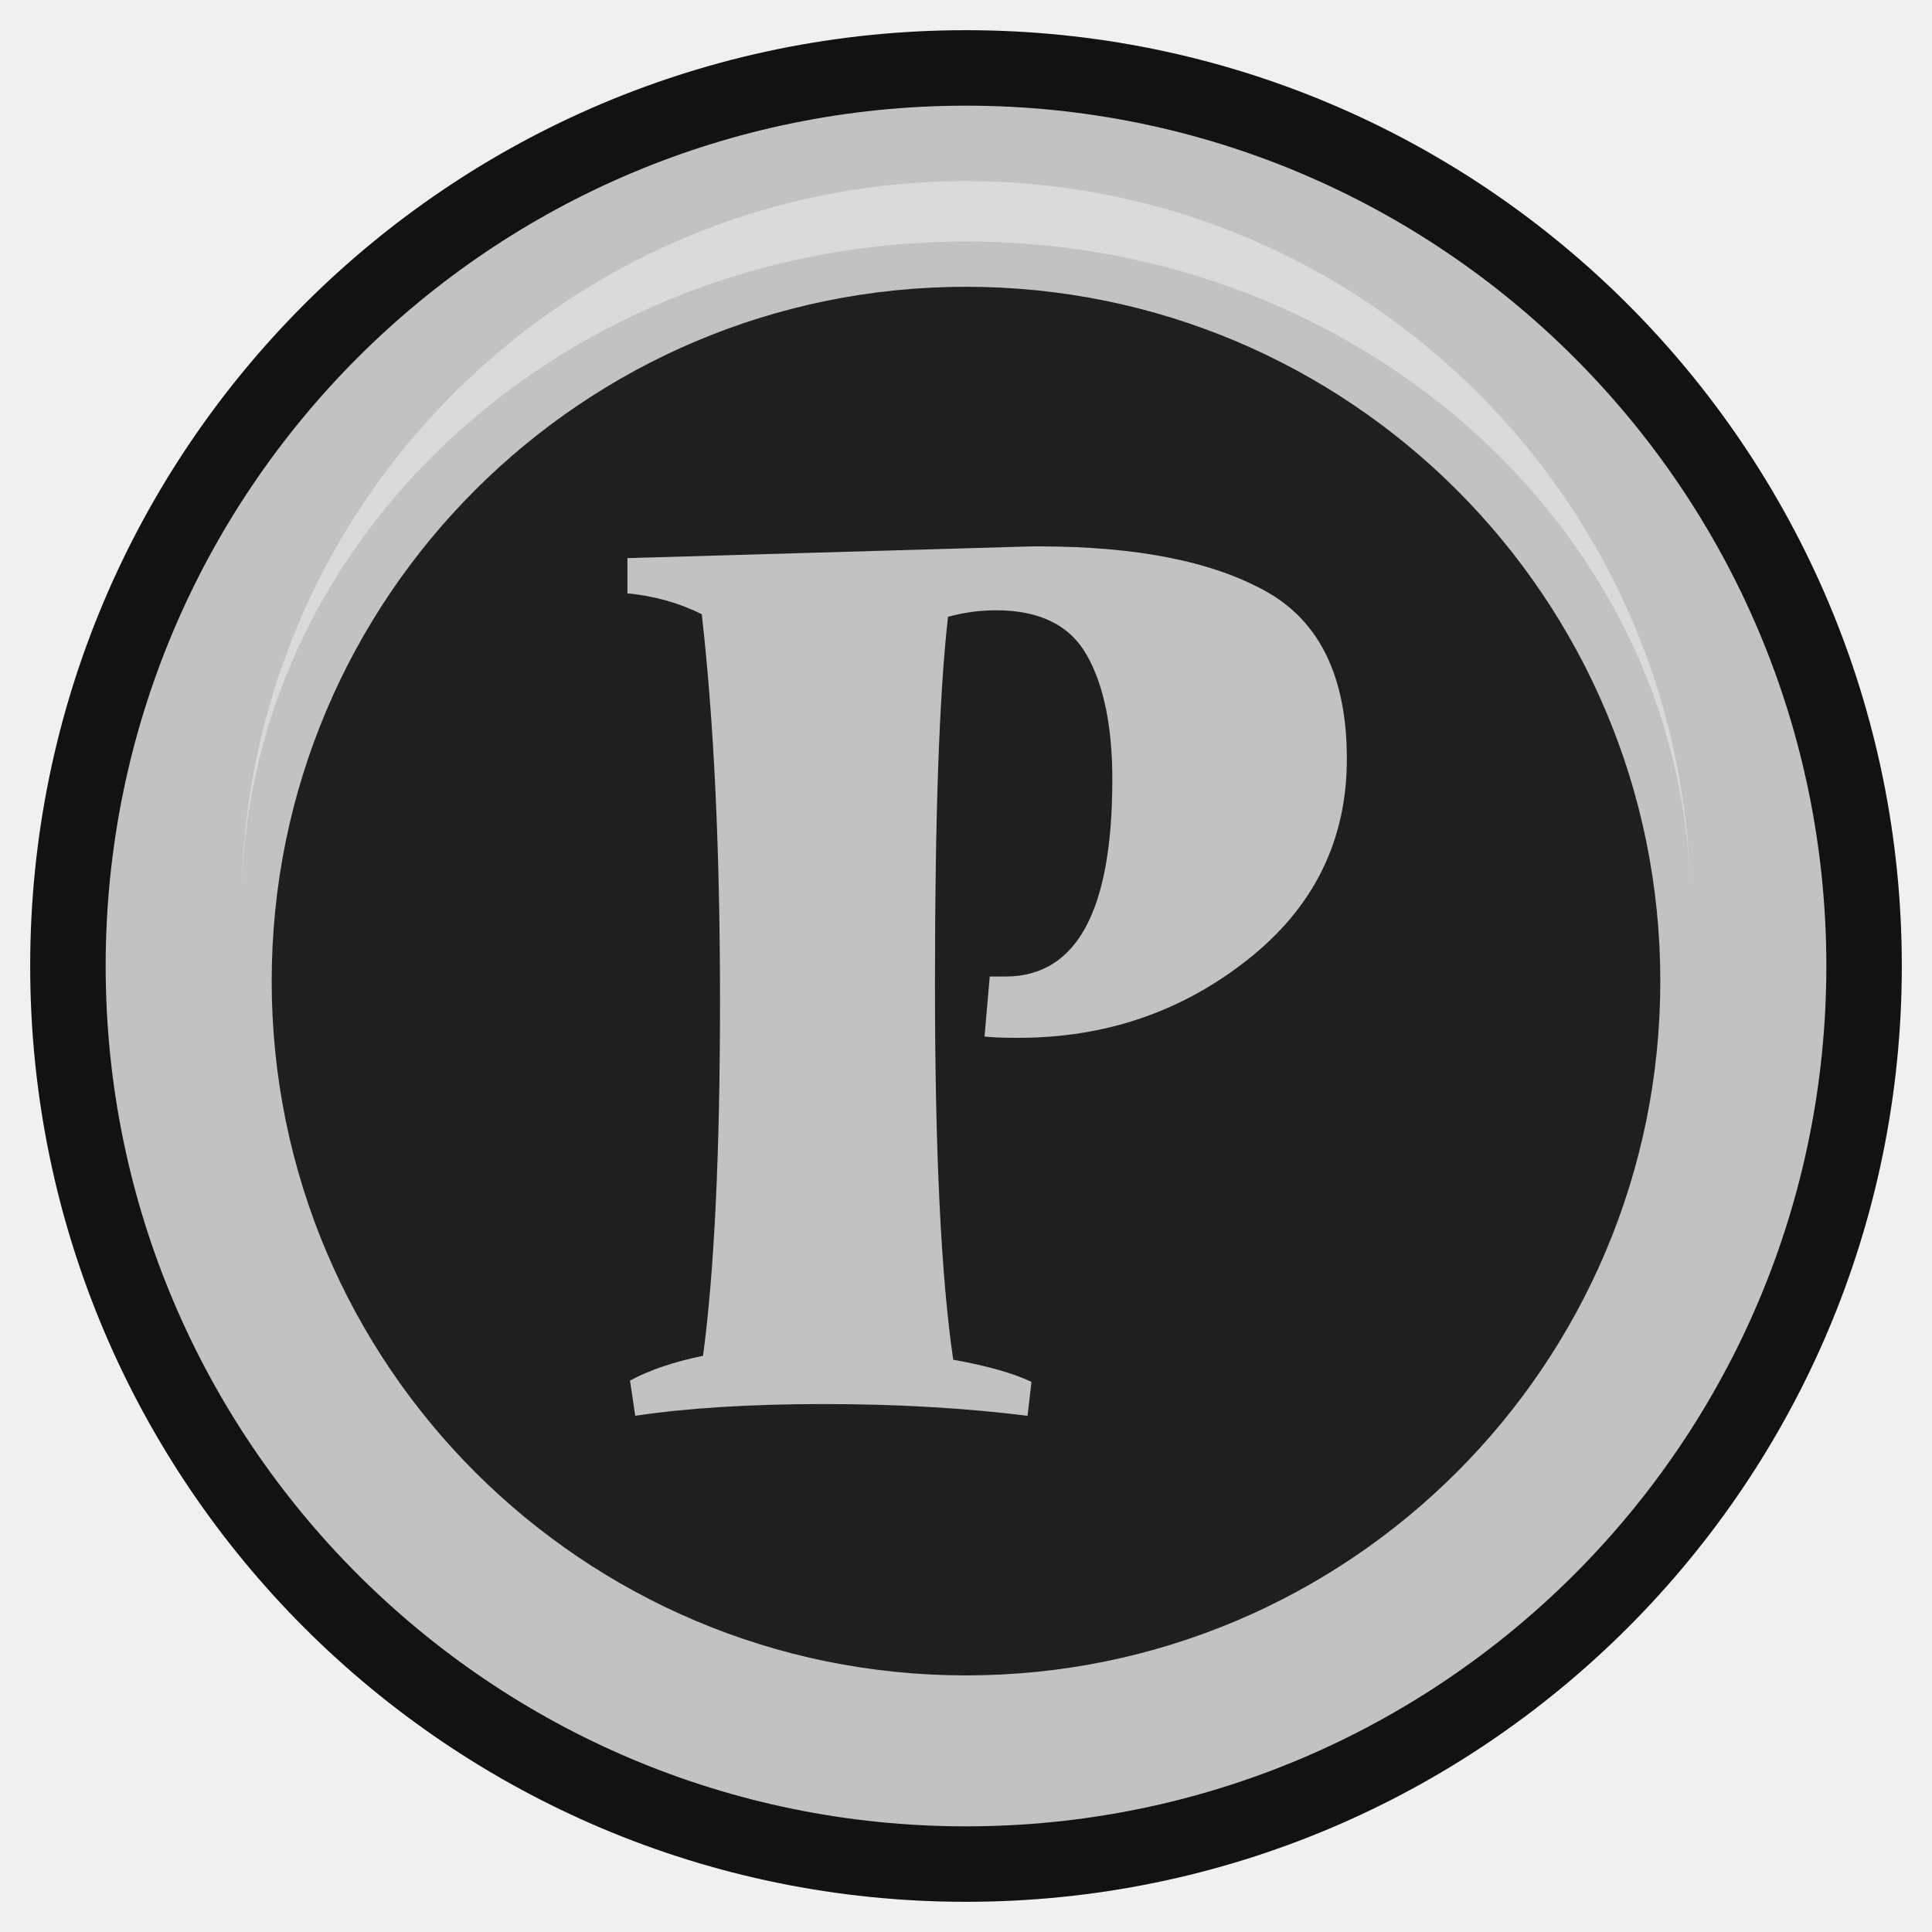
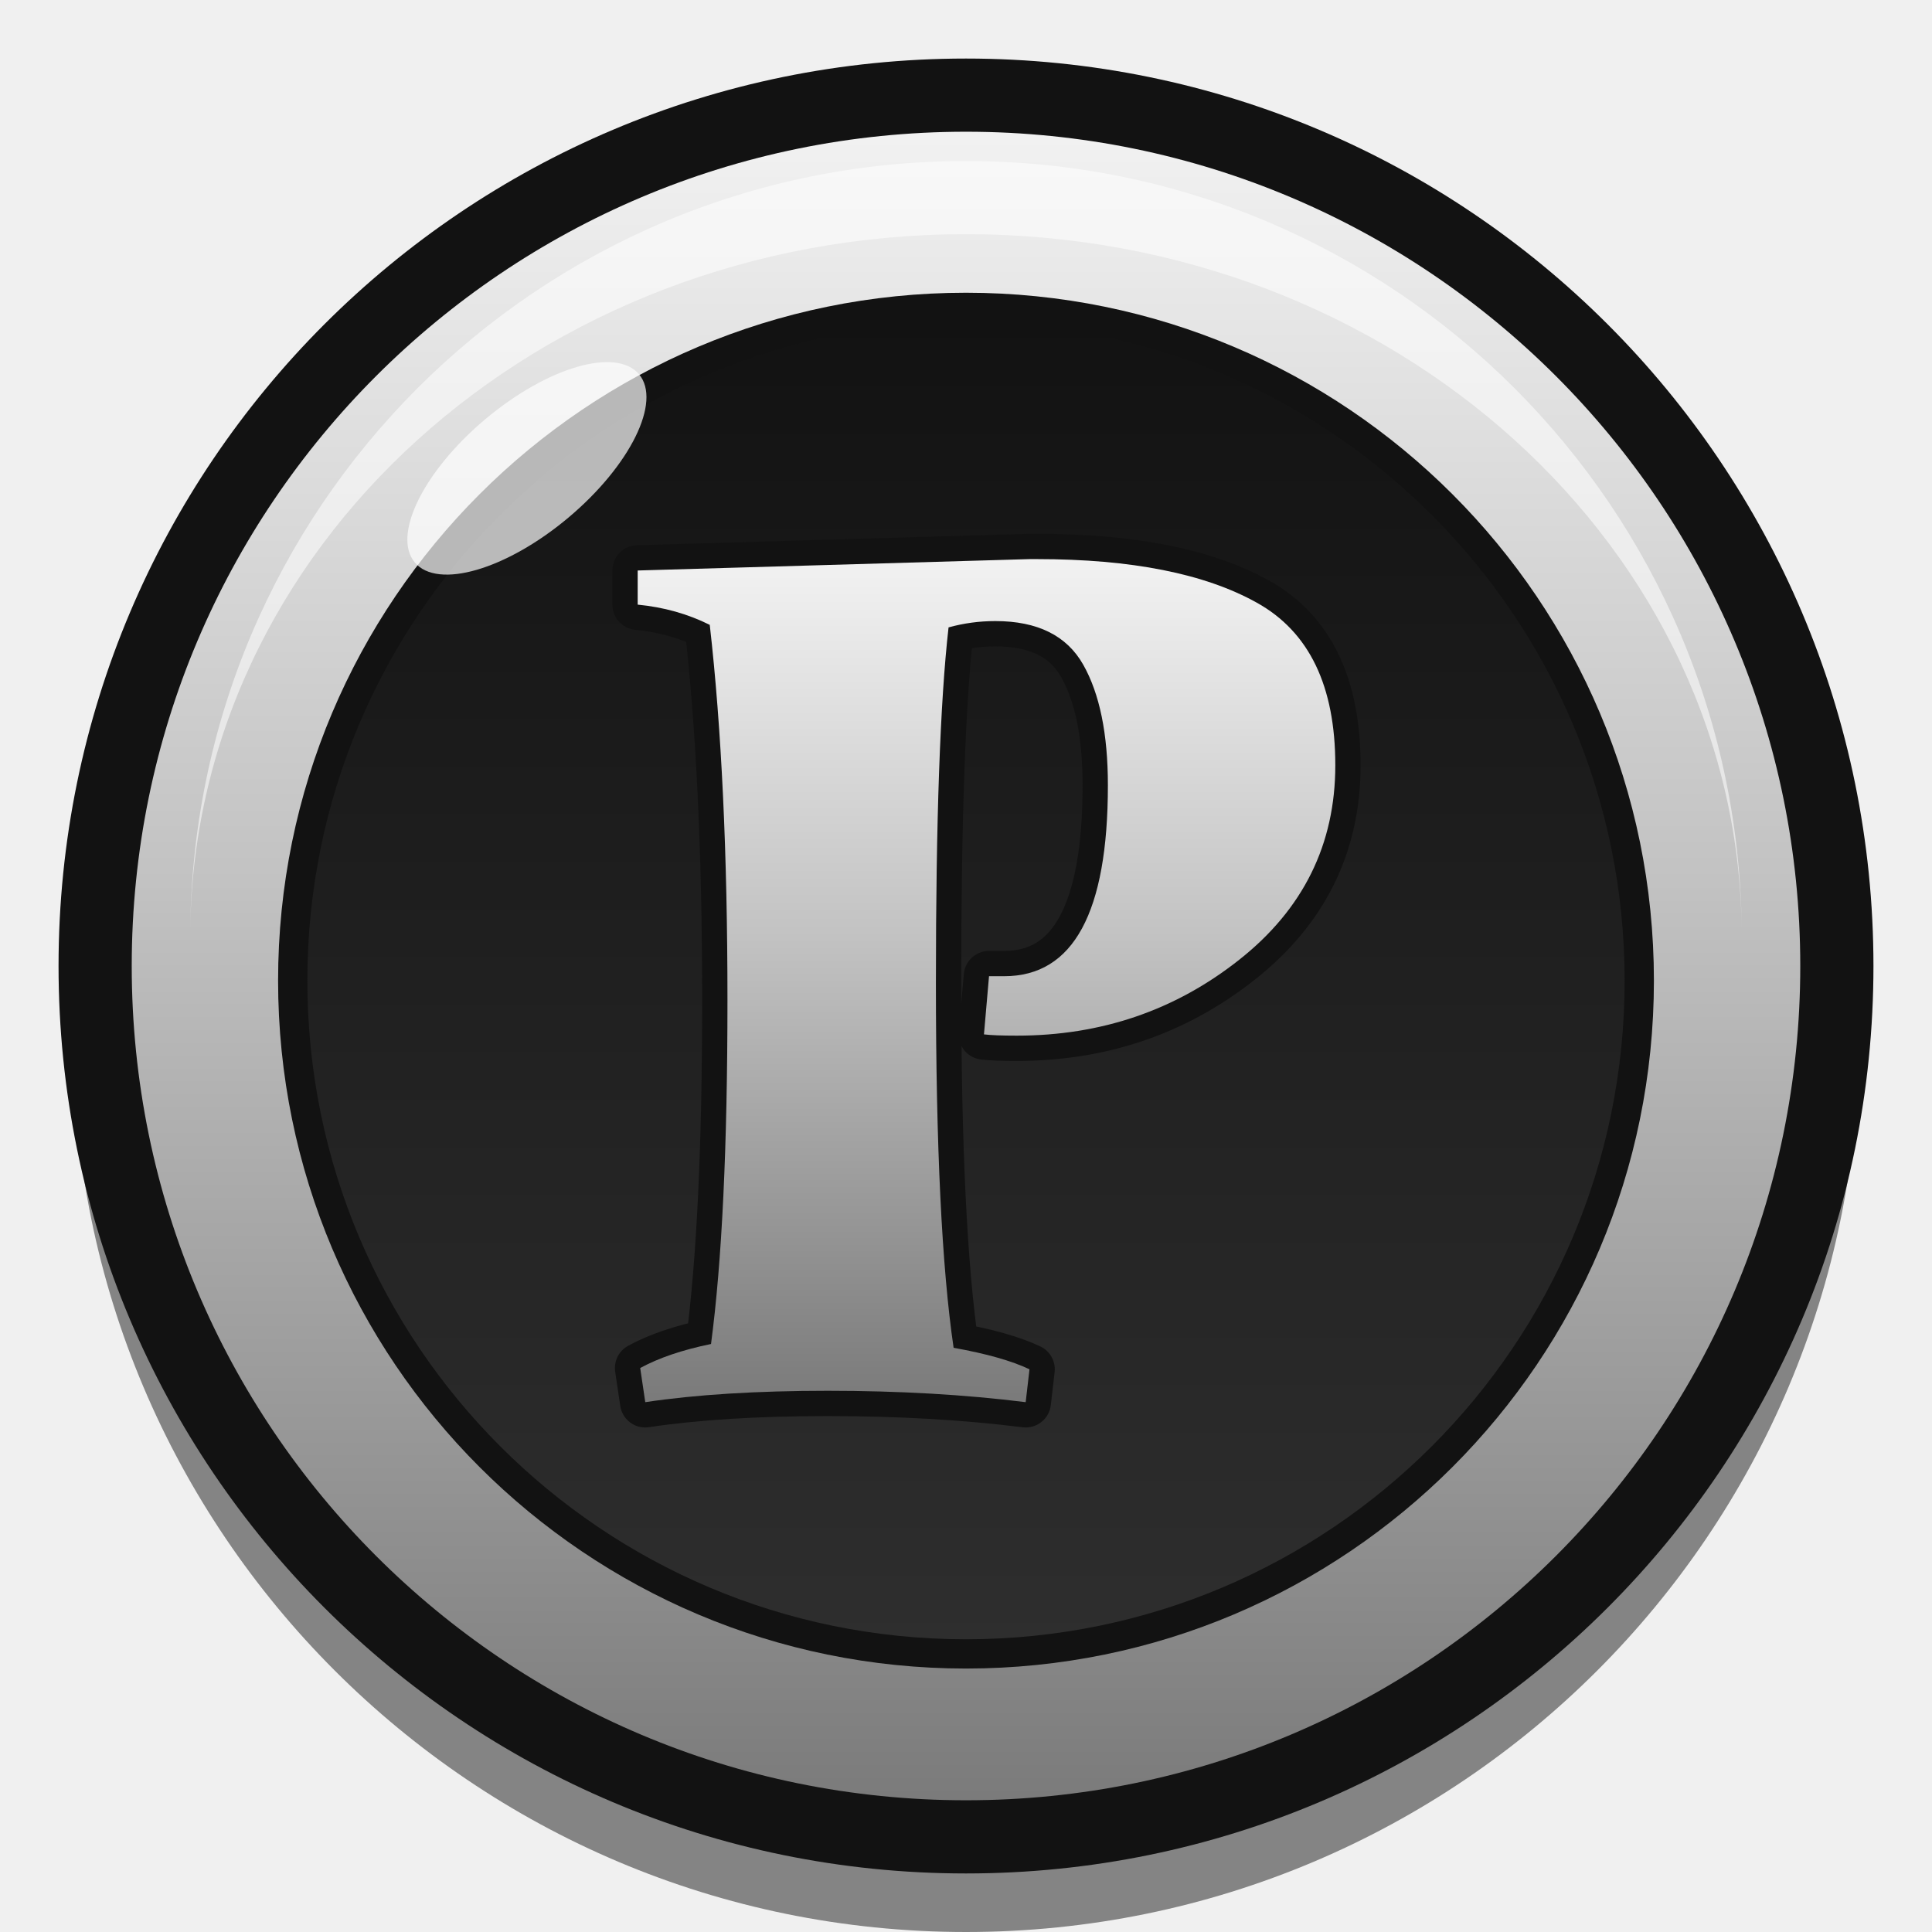
- <svg xmlns="http://www.w3.org/2000/svg" viewBox="0 0 64 64">
+ <svg xmlns="http://www.w3.org/2000/svg" viewBox="-1 -1 66 66">
+   <defs>
+     <linearGradient id="m" x1="0" y1="0" x2="0" y2="1">
+       <stop offset="0" stop-color="#F2F2F2" />
+       <stop offset=".45" stop-color="#C2C2C2" />
+       <stop offset="1" stop-color="#7A7A7A" />
+     </linearGradient>
+     <linearGradient id="f" x1="0" y1="0" x2="0" y2="1">
+       <stop offset="0" stop-color="#121212" />
+       <stop offset="1" stop-color="#2E2E2E" />
+     </linearGradient>
+   </defs>
+   <circle cx="32" cy="34.5" r="30.5" fill="#000" fill-opacity=".45" />
  <circle cx="32" cy="32" r="31" fill="#121212" />
-   <circle cx="32" cy="32" r="28.5" fill="#C2C2C2" />
-   <path fill="#DADADA" d="M8 30a24 24 0 0 1 48 0a24 22 0 0 0-48 0z" />
-   <circle cx="32" cy="32.5" r="23" fill="#1F1F1F" />
+   <circle cx="32" cy="32" r="28.5" fill="url(#m)" />
+   <path fill="#fff" fill-opacity=".55" d="M5.5 31a26.5 26.5 0 0 1 53 0a26.5 24 0 0 0-53 0z" />
+   <circle cx="32" cy="32.5" r="23.5" fill="#121212" />
+   <circle cx="32" cy="32.5" r="22.5" fill="url(#f)" />
  <g transform="matrix(.72 0 0 .72 9.66 9.1)">
-     <path fill="#C2C2C2" d="M 15.45 14.66L 15.45 13.04L 34.04 12.5Q 34.22 12.5 34.4 12.5L 34.4 12.5Q 41.12 12.5 44.83 14.57Q 48.55 16.64 48.55 22.28Q 48.55 27.91 43.99 31.51Q 39.44 35.11 33.44 35.11L 33.44 35.11Q 32.36 35.11 31.88 35.05L 31.88 35.05L 32.12 32.29L 32.84 32.29Q 37.76 32.29 37.76 23.23L 37.76 23.23Q 37.76 19.58 36.59 17.51Q 35.42 15.44 32.42 15.44L 32.42 15.44Q 31.28 15.44 30.2 15.74L 30.2 15.74Q 29.6 21.02 29.6 32.62Q 29.6 44.22 30.44 49.92L 30.44 49.92Q 32.78 50.34 34.04 50.94L 34.04 50.94L 33.86 52.5Q 29.54 51.96 24.47 51.96Q 19.41 51.96 15.81 52.5L 15.81 52.5L 15.57 50.88Q 16.89 50.16 18.93 49.74L 18.93 49.74Q 19.71 43.86 19.71 33.43Q 19.71 22.99 18.87 15.62L 18.87 15.62Q 17.31 14.84 15.45 14.66L 15.45 14.66Z" />
+     <path fill="url(#m)" stroke="#121212" stroke-width="2.4" stroke-linejoin="round" paint-order="stroke" d="M 15.45 14.66L 15.45 13.04L 34.04 12.5Q 34.22 12.5 34.4 12.5L 34.4 12.5Q 41.12 12.5 44.83 14.57Q 48.55 16.64 48.55 22.28Q 48.55 27.91 43.99 31.51Q 39.44 35.11 33.44 35.11L 33.44 35.11Q 32.36 35.11 31.88 35.05L 31.88 35.05L 32.12 32.29L 32.84 32.29Q 37.76 32.29 37.76 23.23L 37.76 23.23Q 37.76 19.58 36.59 17.51Q 35.42 15.44 32.42 15.44L 32.42 15.44Q 31.28 15.44 30.2 15.74L 30.2 15.74Q 29.6 21.02 29.6 32.62Q 29.6 44.22 30.44 49.92L 30.44 49.92Q 32.78 50.34 34.04 50.94L 34.04 50.94L 33.86 52.5Q 29.54 51.96 24.47 51.96Q 19.41 51.96 15.81 52.5L 15.81 52.5L 15.57 50.88Q 16.89 50.16 18.93 49.74L 18.93 49.74Q 19.71 43.86 19.71 33.43Q 19.71 22.99 18.87 15.62L 18.87 15.62Q 17.31 14.84 15.45 14.66L 15.45 14.66Z" />
  </g>
+   <ellipse cx="17" cy="15" rx="5" ry="2.2" fill="#fff" fill-opacity=".7" transform="rotate(-40 17 15)" />
</svg>
